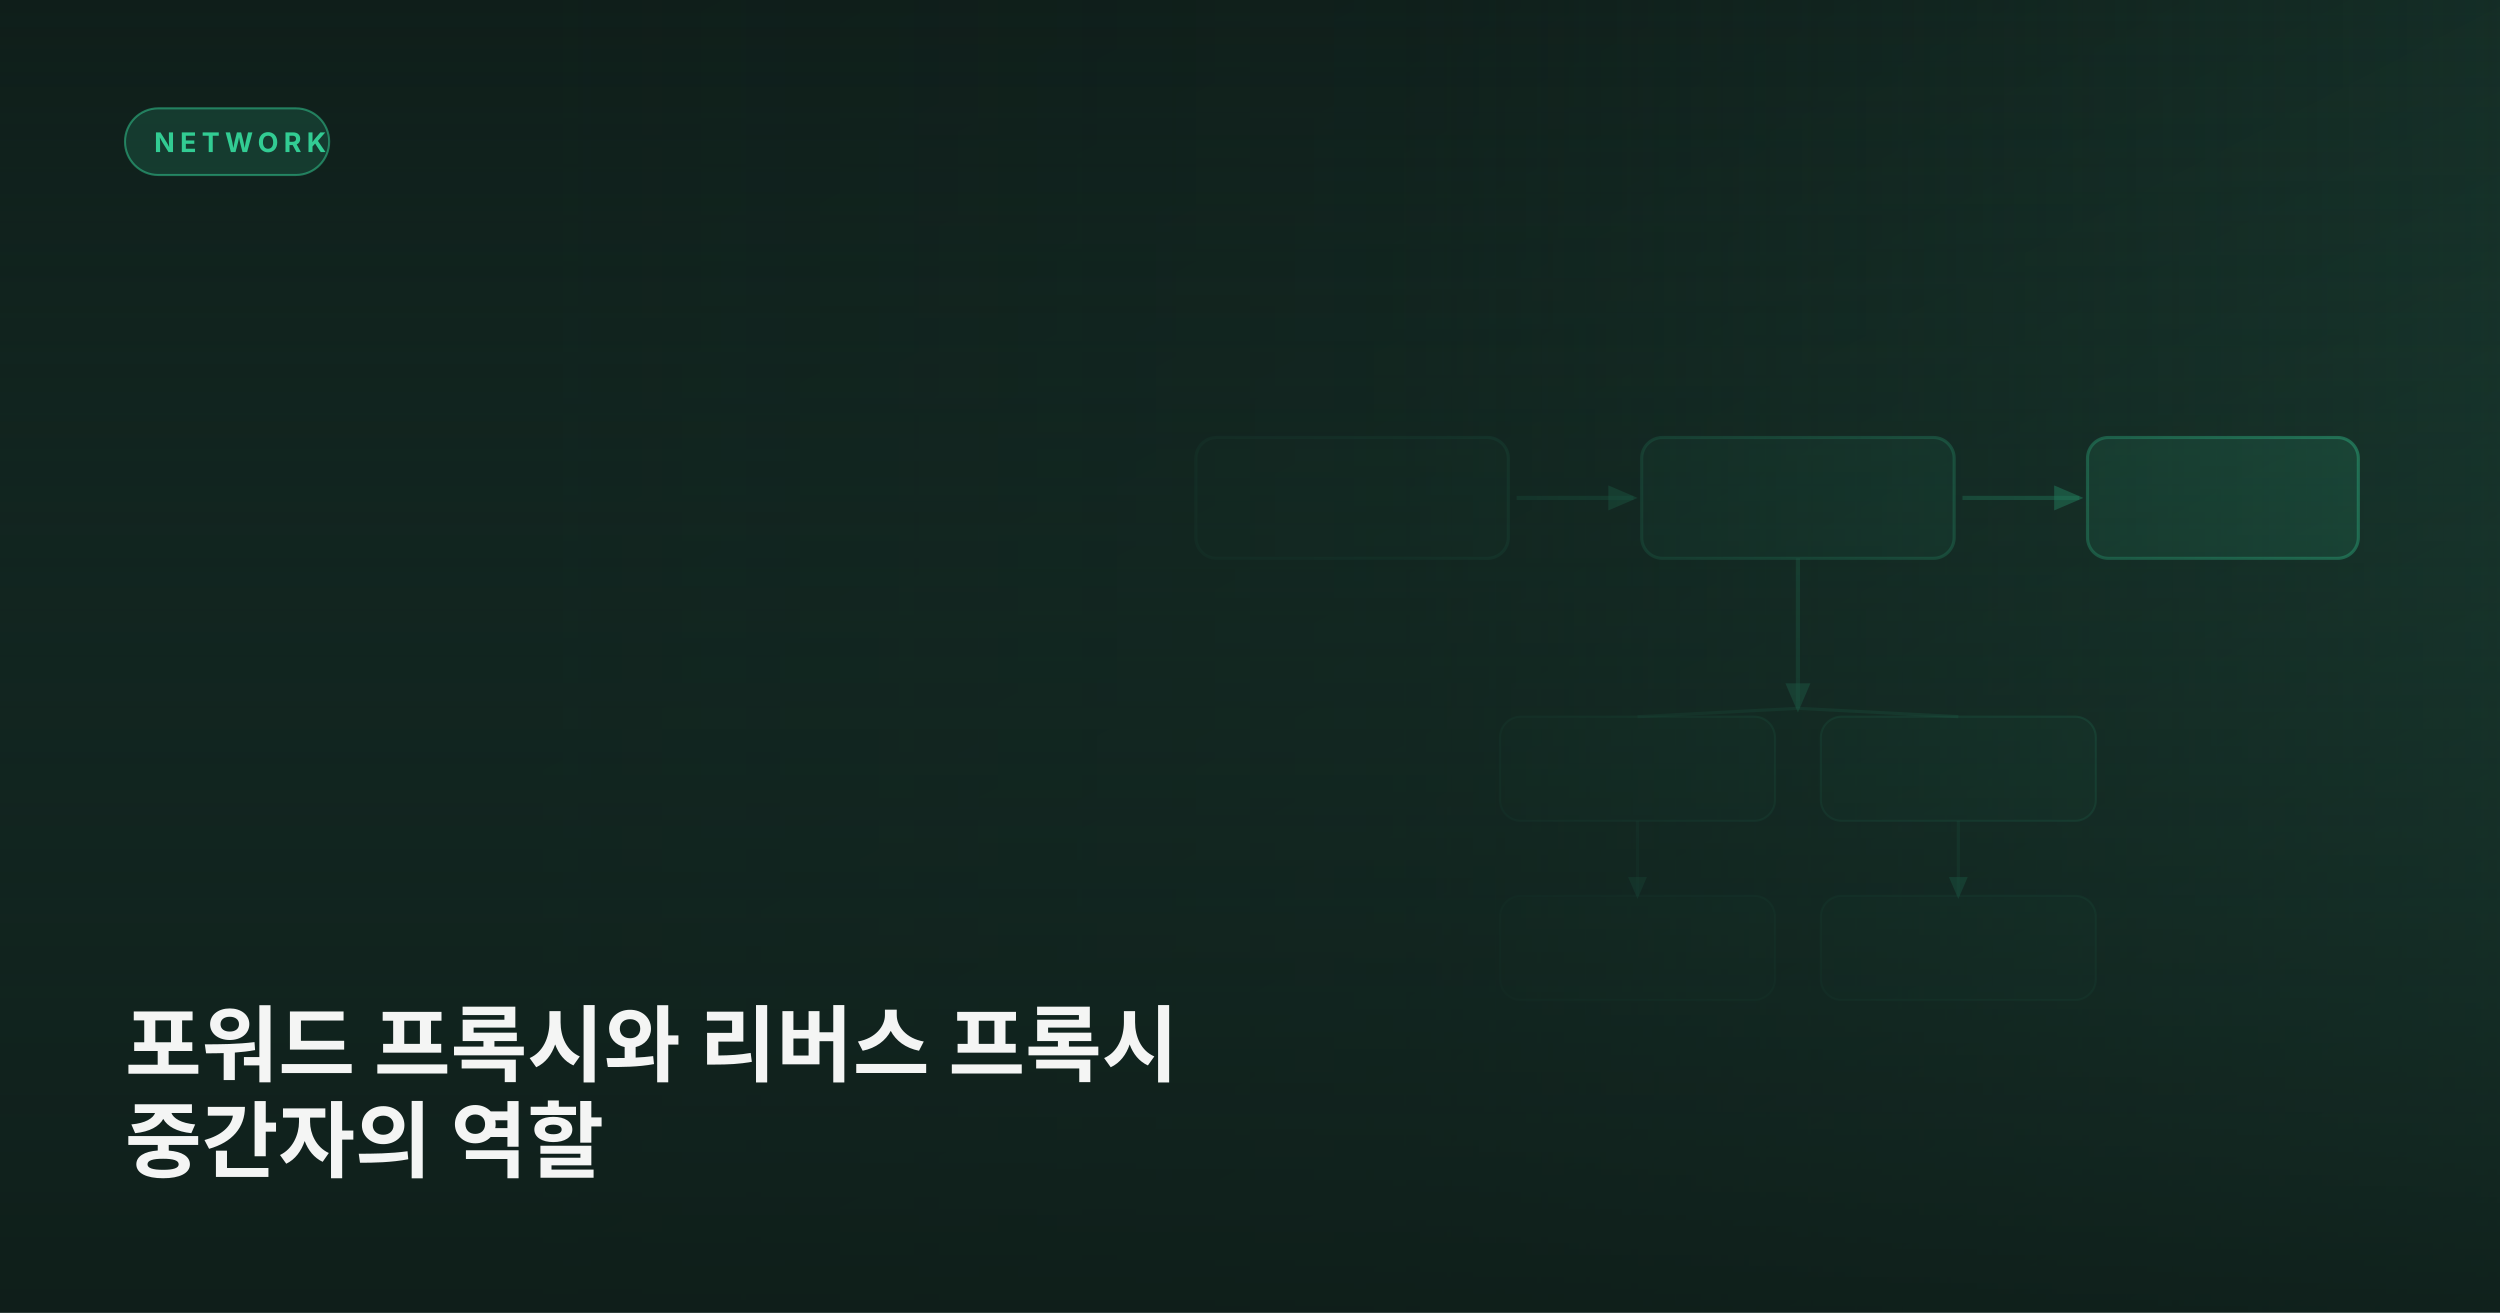
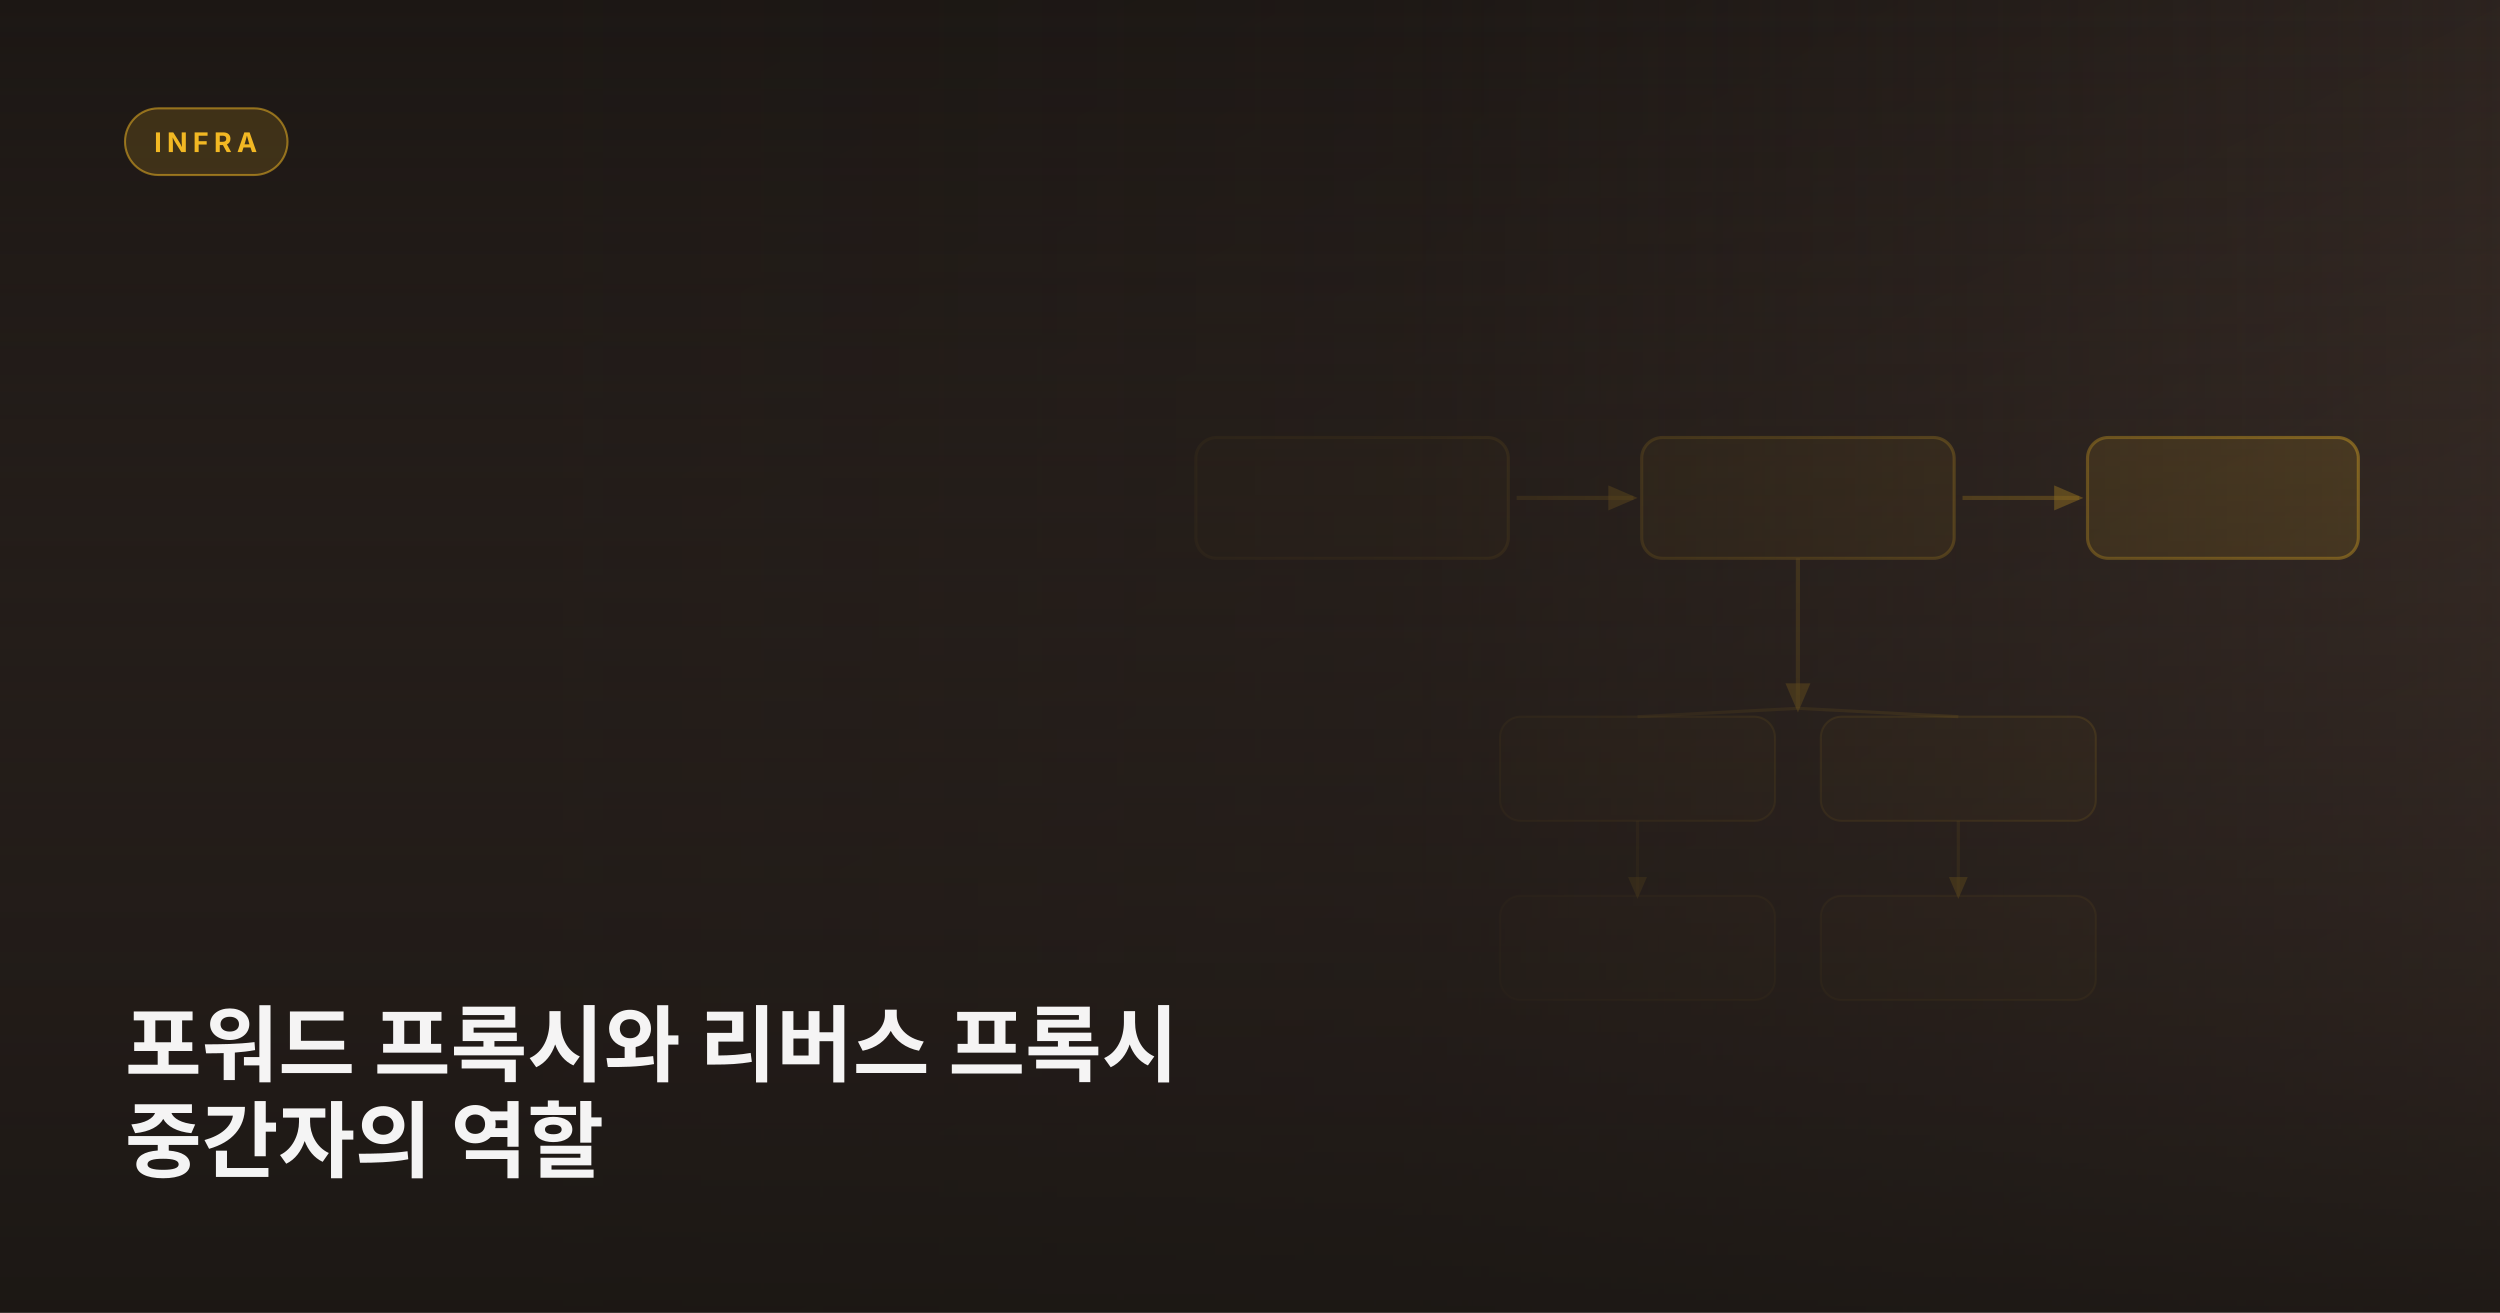
<svg xmlns="http://www.w3.org/2000/svg" width="1200" height="630" viewBox="0 0 1200 630">
  <defs>
    <linearGradient id="bg" x1="0%" y1="0%" x2="100%" y2="100%">
-       <stop offset="0%" stop-color="#0f1e1a" />
-       <stop offset="100%" stop-color="#1a3d32" />
+       <stop offset="0%" stop-color="#1c1714" />
+       <stop offset="100%" stop-color="#3d302a" />
    </linearGradient>
    <linearGradient id="lf" x1="100%" y1="0%" x2="20%" y2="0%">
-       <stop offset="0%" stop-color="#0f1e1a" stop-opacity="0" />
-       <stop offset="55%" stop-color="#0f1e1a" stop-opacity="0.82" />
-       <stop offset="100%" stop-color="#0f1e1a" stop-opacity="1" />
+       <stop offset="0%" stop-color="#1c1714" stop-opacity="0" />
+       <stop offset="55%" stop-color="#1c1714" stop-opacity="0.82" />
+       <stop offset="100%" stop-color="#1c1714" stop-opacity="1" />
    </linearGradient>
    <linearGradient id="bf" x1="0%" y1="0%" x2="0%" y2="100%">
-       <stop offset="0%" stop-color="#1a3d32" stop-opacity="0" />
-       <stop offset="100%" stop-color="#0f1e1a" stop-opacity="0.9" />
+       <stop offset="0%" stop-color="#3d302a" stop-opacity="0" />
+       <stop offset="100%" stop-color="#1c1714" stop-opacity="0.9" />
    </linearGradient>
  </defs>
  <rect width="1200" height="630" fill="url(#bg)" />
  <defs>
    <marker id="arr" markerWidth="8" markerHeight="8" refX="6" refY="3" orient="auto">
-       <path d="M0,0 L7,3 L0,6 Z" fill="#34d399" fill-opacity="0.55" />
+       <path d="M0,0 L7,3 L0,6 Z" fill="#fbbf24" fill-opacity="0.55" />
    </marker>
  </defs>
-   <rect x="574" y="210" width="150" height="58" rx="10" fill="#34d399" fill-opacity="0.1" stroke="#34d399" stroke-width="1.5" stroke-opacity="0.4" />
-   <line x1="728" y1="239" x2="784" y2="239" stroke="#34d399" stroke-width="2" stroke-opacity="0.45" marker-end="url(#arr)" />
-   <rect x="788" y="210" width="150" height="58" rx="10" fill="#34d399" fill-opacity="0.15" stroke="#34d399" stroke-width="1.5" stroke-opacity="0.5" />
-   <line x1="942" y1="239" x2="998" y2="239" stroke="#34d399" stroke-width="2" stroke-opacity="0.45" marker-end="url(#arr)" />
-   <rect x="1002" y="210" width="130" height="58" rx="10" fill="#34d399" fill-opacity="0.2" stroke="#34d399" stroke-width="1.5" stroke-opacity="0.6" />
-   <line x1="863" y1="268" x2="863" y2="340" stroke="#34d399" stroke-width="2" stroke-opacity="0.4" marker-end="url(#arr)" />
-   <rect x="720" y="344" width="132" height="50" rx="10" fill="#34d399" fill-opacity="0.09" stroke="#34d399" stroke-width="1" stroke-opacity="0.3" />
-   <rect x="874" y="344" width="132" height="50" rx="10" fill="#34d399" fill-opacity="0.09" stroke="#34d399" stroke-width="1" stroke-opacity="0.3" />
-   <line x1="863" y1="340" x2="786" y2="344" stroke="#34d399" stroke-width="1.5" stroke-opacity="0.3" />
-   <line x1="863" y1="340" x2="940" y2="344" stroke="#34d399" stroke-width="1.5" stroke-opacity="0.3" />
-   <rect x="720" y="430" width="132" height="50" rx="10" fill="#34d399" fill-opacity="0.07" stroke="#34d399" stroke-width="1" stroke-opacity="0.2" />
-   <rect x="874" y="430" width="132" height="50" rx="10" fill="#34d399" fill-opacity="0.07" stroke="#34d399" stroke-width="1" stroke-opacity="0.2" />
-   <line x1="786" y1="394" x2="786" y2="430" stroke="#34d399" stroke-width="1.5" stroke-opacity="0.25" marker-end="url(#arr)" />
-   <line x1="940" y1="394" x2="940" y2="430" stroke="#34d399" stroke-width="1.5" stroke-opacity="0.25" marker-end="url(#arr)" />
+   <rect x="574" y="210" width="150" height="58" rx="10" fill="#fbbf24" fill-opacity="0.1" stroke="#fbbf24" stroke-width="1.5" stroke-opacity="0.4" />
+   <line x1="728" y1="239" x2="784" y2="239" stroke="#fbbf24" stroke-width="2" stroke-opacity="0.45" marker-end="url(#arr)" />
+   <rect x="788" y="210" width="150" height="58" rx="10" fill="#fbbf24" fill-opacity="0.15" stroke="#fbbf24" stroke-width="1.5" stroke-opacity="0.5" />
+   <line x1="942" y1="239" x2="998" y2="239" stroke="#fbbf24" stroke-width="2" stroke-opacity="0.45" marker-end="url(#arr)" />
+   <rect x="1002" y="210" width="130" height="58" rx="10" fill="#fbbf24" fill-opacity="0.2" stroke="#fbbf24" stroke-width="1.5" stroke-opacity="0.6" />
+   <line x1="863" y1="268" x2="863" y2="340" stroke="#fbbf24" stroke-width="2" stroke-opacity="0.4" marker-end="url(#arr)" />
+   <rect x="720" y="344" width="132" height="50" rx="10" fill="#fbbf24" fill-opacity="0.09" stroke="#fbbf24" stroke-width="1" stroke-opacity="0.3" />
+   <rect x="874" y="344" width="132" height="50" rx="10" fill="#fbbf24" fill-opacity="0.09" stroke="#fbbf24" stroke-width="1" stroke-opacity="0.3" />
+   <line x1="863" y1="340" x2="786" y2="344" stroke="#fbbf24" stroke-width="1.5" stroke-opacity="0.3" />
+   <line x1="863" y1="340" x2="940" y2="344" stroke="#fbbf24" stroke-width="1.5" stroke-opacity="0.3" />
+   <rect x="720" y="430" width="132" height="50" rx="10" fill="#fbbf24" fill-opacity="0.07" stroke="#fbbf24" stroke-width="1" stroke-opacity="0.2" />
+   <rect x="874" y="430" width="132" height="50" rx="10" fill="#fbbf24" fill-opacity="0.07" stroke="#fbbf24" stroke-width="1" stroke-opacity="0.2" />
+   <line x1="786" y1="394" x2="786" y2="430" stroke="#fbbf24" stroke-width="1.5" stroke-opacity="0.25" marker-end="url(#arr)" />
+   <line x1="940" y1="394" x2="940" y2="430" stroke="#fbbf24" stroke-width="1.5" stroke-opacity="0.25" marker-end="url(#arr)" />
  <rect width="1200" height="630" fill="url(#lf)" />
  <rect width="1200" height="630" fill="url(#bf)" />
-   <rect x="60" y="52" width="98" height="32" rx="16" fill="#34d399" fill-opacity="0.15" stroke="#34d399" stroke-width="1" stroke-opacity="0.5" />
-   <text x="74" y="73" font-family="system-ui,-apple-system,Segoe UI,sans-serif" font-size="13" font-weight="700" letter-spacing="2.5" fill="#34d399" fill-opacity="0.95">NETWORK</text>
+   <rect x="60" y="52" width="78" height="32" rx="16" fill="#fbbf24" fill-opacity="0.15" stroke="#fbbf24" stroke-width="1" stroke-opacity="0.5" />
+   <text x="74" y="73" font-family="system-ui,-apple-system,Segoe UI,sans-serif" font-size="13" font-weight="700" letter-spacing="2.5" fill="#fbbf24" fill-opacity="0.95">INFRA</text>
  <text x="60" y="516" font-family="system-ui,-apple-system,Segoe UI,sans-serif" font-size="40" font-weight="800" fill="white" fill-opacity="0.95">포워드 프록시와 리버스 프록시</text>
  <text x="60" y="562" font-family="system-ui,-apple-system,Segoe UI,sans-serif" font-size="40" font-weight="800" fill="white" fill-opacity="0.95">중간자의 역할</text>
</svg>
